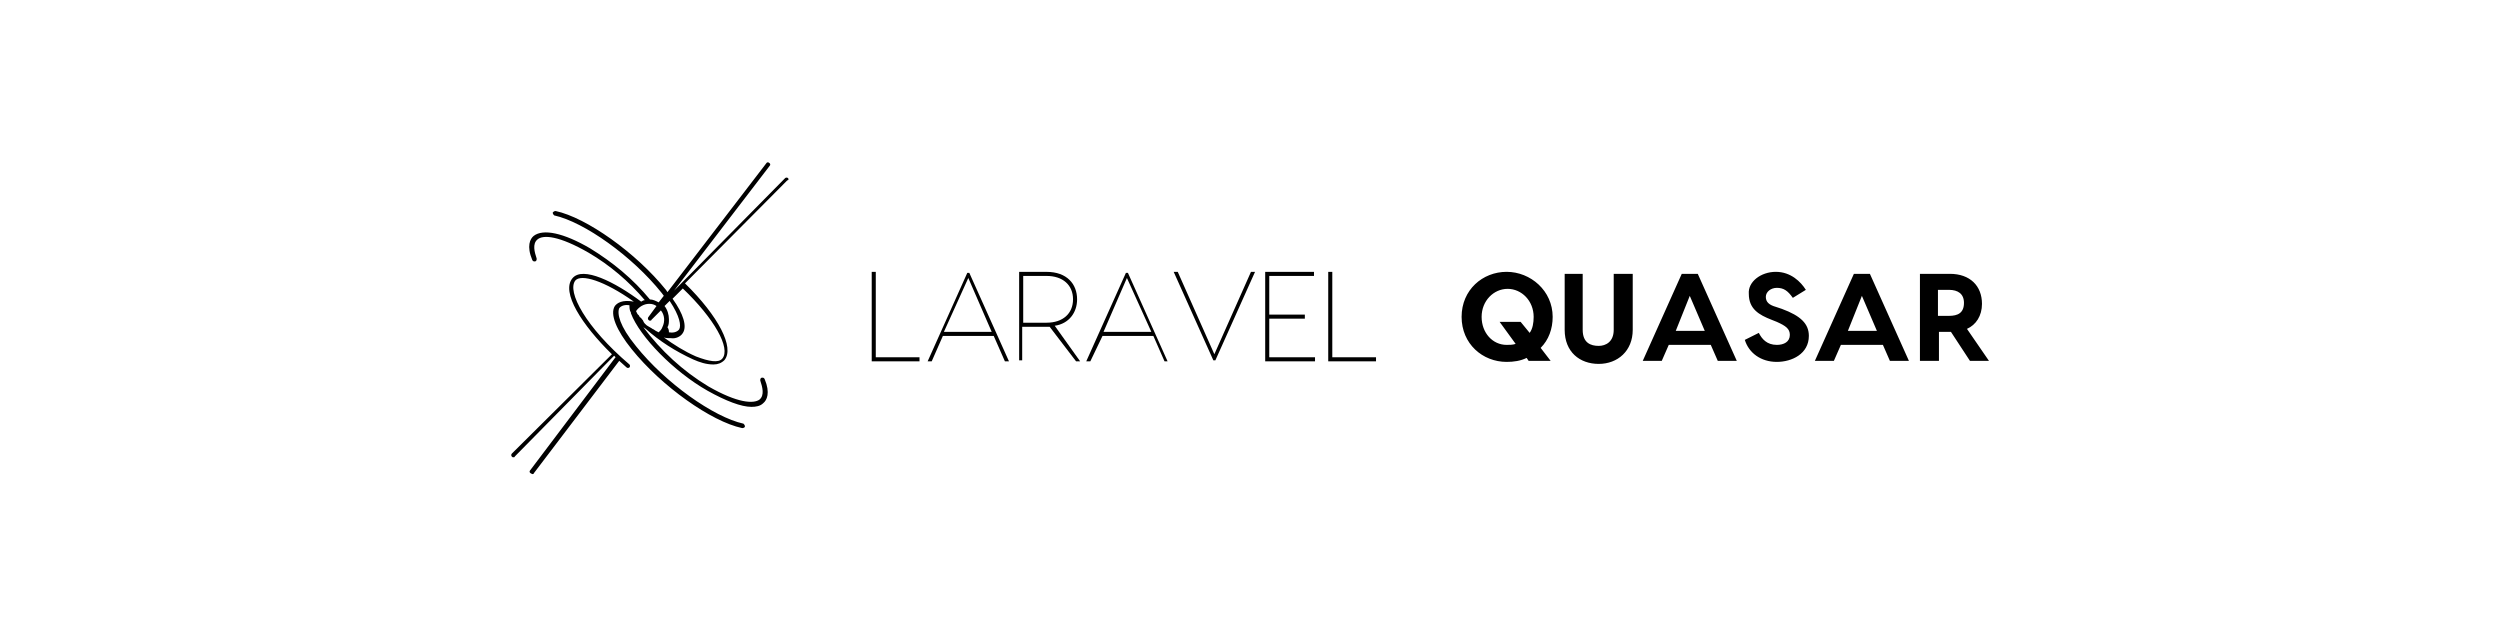
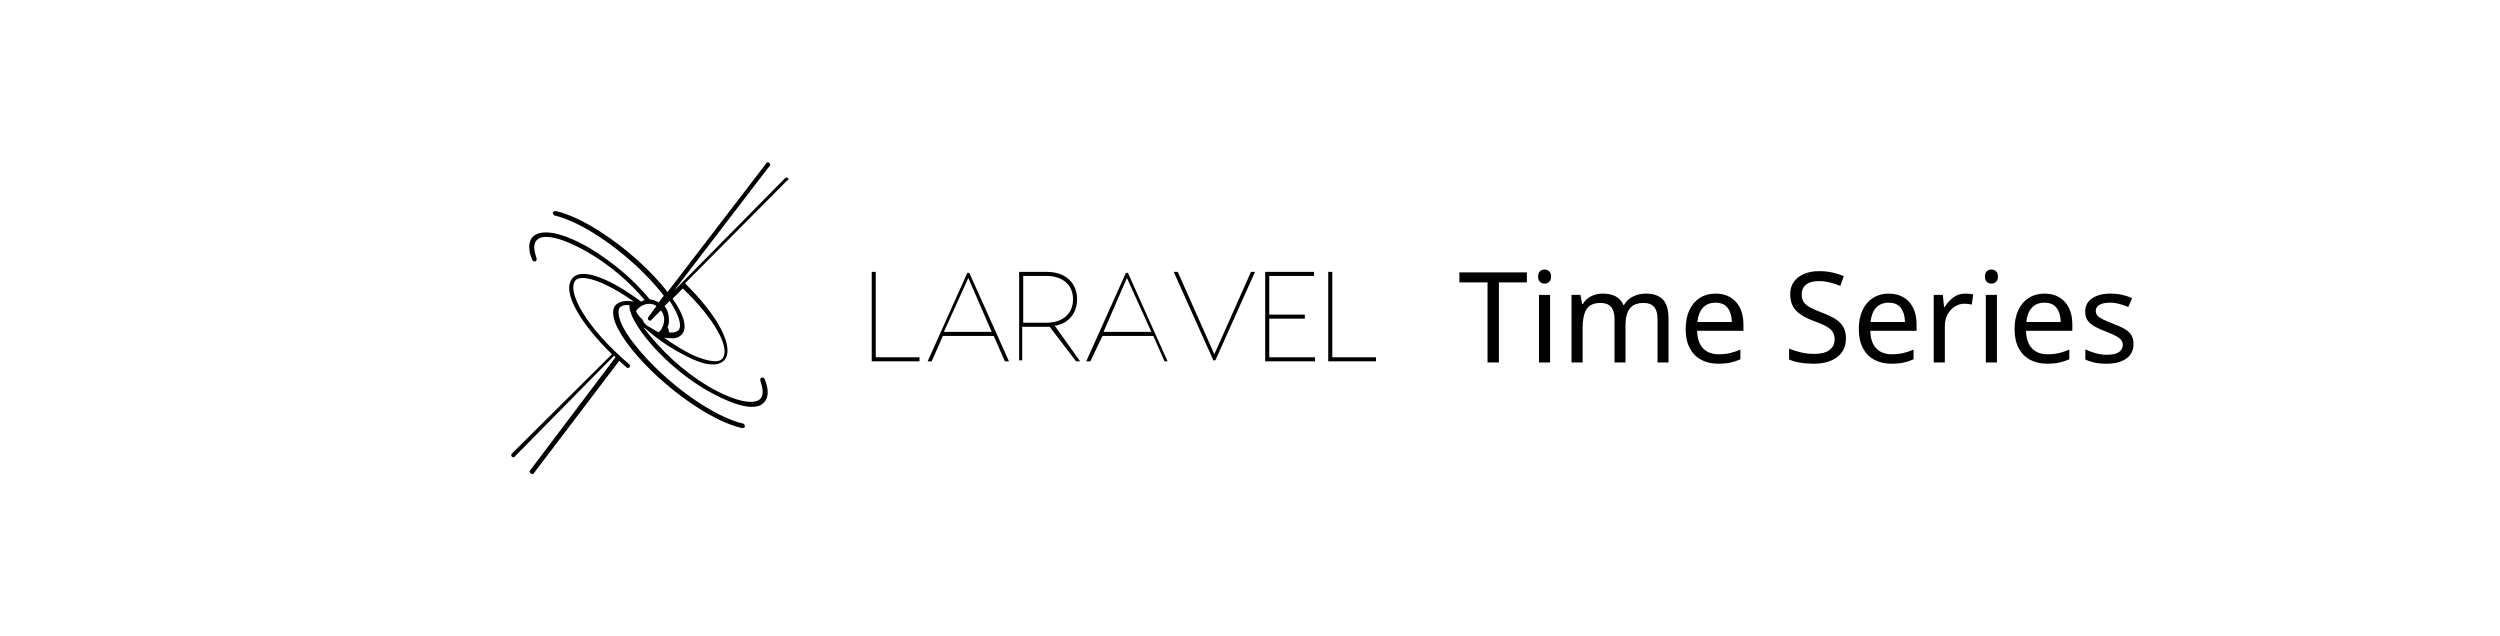
<svg xmlns="http://www.w3.org/2000/svg" version="1.1" id="Calque_1" x="0px" y="0px" viewBox="0 0 3172.3 806.3" style="enable-background:new 0 0 3172.3 806.3;" xml:space="preserve">
+   <style type="text/css">
+ 	.st0{fill:none;}
+ 	.st1{font-family:'Orkney-Bold';}
+ 	.st2{font-size:160px;}
+ </style>
  <g transform="scale(8.615072) translate(10, 10)">
    <g id="SvgjsG1144" transform="matrix(1.076334,0,0,1.076334,-21.15223,-17.02098)">
      <g>
-         <path d="M118.2,30.9c-0.1-0.1-0.3-0.1-0.4,0c0,0,0,0,0,0l-15.2,15.4l13.1-17.1c0.1-0.1,0.1-0.3-0.1-0.4c-0.1-0.1-0.3-0.1-0.4,0.1     l-13.5,17.6l-0.2-0.3c-4.1-5.1-10.9-9.9-15.1-10.8c-0.2,0-0.3,0.1-0.4,0.2c0,0.2,0.1,0.3,0.2,0.4c0,0,0,0,0,0     c4.1,0.9,10.7,5.6,14.7,10.6l0.3,0.4l-0.7,0.9c-0.4-0.2-0.8-0.4-1.2-0.4c-2.3-2.8-5.1-5.1-8.2-7c-3.6-2.1-6.4-2.7-7.7-1.7     c-0.5,0.4-1,1.4-0.2,3.3c0.1,0.2,0.2,0.2,0.4,0.2c0.2-0.1,0.2-0.2,0.2-0.4c0,0,0,0,0,0c-0.3-0.9-0.6-2,0.1-2.6     c0.8-0.7,3-0.5,7,1.8c2.9,1.7,5.5,3.9,7.7,6.5c-0.2,0-0.3,0.1-0.5,0.2c-3.6-2.7-8-4.9-9.4-3.2c-1.6,1.9,1.3,6.4,5.4,10.4     L80.4,68.6c-0.1,0.1-0.1,0.3,0,0.4c0,0,0,0,0,0c0.1,0.1,0.1,0.1,0.2,0.1c0.1,0,0.2,0,0.2-0.1l13.6-13.8l0.2,0.2L82.9,70.9     c-0.1,0.1-0.1,0.3,0.1,0.4c0.1,0,0.1,0.1,0.2,0.1c0.1,0,0.2,0,0.2-0.1l11.7-15.4c0.3,0.3,0.7,0.6,1,0.9c0.1,0.1,0.3,0.1,0.4,0     c0.1-0.1,0.1-0.3,0-0.4c-6-5.1-8.6-10-7.4-11.5c0.8-0.9,3.9,0,8,2.9c-1.6-0.3-2.3,0.2-2.6,0.6c-0.7,1.1,0.2,3.3,2.3,5.9     c4.1,5.1,10.9,9.9,15.1,10.8h0.1c0.1,0,0.3-0.1,0.3-0.2c0-0.2-0.1-0.3-0.2-0.4c-4.1-0.9-10.7-5.6-14.7-10.6     c-2.3-2.8-2.6-4.5-2.3-5.2c0.3-0.4,0.9-0.5,1.4-0.4c0,0.3,0,0.7,0.2,1c0,0,0,0,0,0.1c0,0,0,0,0,0c1.2,3.2,5.9,8,10.5,10.6     c2.5,1.4,4.6,2.2,6,2.2c0.6,0,1.2-0.1,1.6-0.5c0.5-0.4,1-1.4,0.2-3.3c-0.1-0.2-0.2-0.2-0.4-0.2c0,0,0,0,0,0     c-0.2,0.1-0.2,0.2-0.2,0.4c0.3,0.9,0.6,2-0.1,2.6c-0.8,0.6-3,0.5-7-1.8c-3.5-2.1-6.5-4.9-8.9-8.1l0.3,0.2c0,0,0,0,0,0     c1.9,1.7,4.1,3.1,6.5,4.2c0.9,0.4,1.8,0.7,2.8,0.7c0.6,0,1.1-0.2,1.5-0.6c1.4-1.7-0.8-6-5.4-10.5l14-14.1     C118.3,31.2,118.3,31,118.2,30.9C118.2,30.9,118.2,30.9,118.2,30.9z M101.7,51.3c0.2-0.3,0.2-0.7,0.2-1.1c0-0.6-0.2-1.3-0.6-1.8     l0.7-0.7c1.4,2.1,1.6,3.4,1.3,3.9c-0.3,0.4-0.9,0.5-1.4,0.4C101.9,51.8,101.9,51.6,101.7,51.3z M98.3,50.3l-0.1-0.1     C98.1,50,98,50,97.9,49.9l-0.1-0.2l-0.2-0.2l-0.1-0.2l-0.1-0.2c0.4-0.6,1.1-1,1.8-1c0.4,0,0.7,0.1,1,0.3l-1.1,1.5     c-0.1,0.1-0.1,0.3,0,0.4c0.1,0.1,0.1,0.1,0.2,0.1c0.1,0,0.2,0,0.2-0.1l1.3-1.3c0.5,0.6,0.6,1.5,0.2,2.3c-0.1,0.3-0.3,0.5-0.5,0.7     l-0.2-0.1l-0.2-0.1l-0.3-0.2l-0.2-0.1c-0.1-0.1-0.2-0.1-0.3-0.2c-0.1,0-0.1-0.1-0.2-0.1c-0.2-0.1-0.3-0.2-0.5-0.4     S98.4,50.4,98.3,50.3z M109.2,55.6c-0.5,0.6-1.8,0.4-3.6-0.3c-1.6-0.7-3-1.6-4.4-2.6c0.3,0.1,0.6,0.1,1,0.1     c0.6,0.1,1.3-0.2,1.6-0.7c0.6-0.9,0.1-2.6-1.4-4.7l1.4-1.4C108.1,50.1,110.4,54.2,109.2,55.6z" />
+         <path d="M118.2,30.9c-0.1-0.1-0.3-0.1-0.4,0l0,0l-15.2,15.4l13.1-17.1c0.1-0.1,0.1-0.3-0.1-0.4c-0.1-0.1-0.3-0.1-0.4,0.1     l-13.5,17.6l-0.2-0.3c-4.1-5.1-10.9-9.9-15.1-10.8c-0.2,0-0.3,0.1-0.4,0.2c0,0.2,0.1,0.3,0.2,0.4l0,0c4.1,0.9,10.7,5.6,14.7,10.6     l0.3,0.4l-0.7,0.9c-0.4-0.2-0.8-0.4-1.2-0.4c-2.3-2.8-5.1-5.1-8.2-7c-3.6-2.1-6.4-2.7-7.7-1.7c-0.5,0.4-1,1.4-0.2,3.3     c0.1,0.2,0.2,0.2,0.4,0.2c0.2-0.1,0.2-0.2,0.2-0.4l0,0c-0.3-0.9-0.6-2,0.1-2.6c0.8-0.7,3-0.5,7,1.8c2.9,1.7,5.5,3.9,7.7,6.5     c-0.2,0-0.3,0.1-0.5,0.2c-3.6-2.7-8-4.9-9.4-3.2C87.1,46.5,90,51,94.1,55L80.4,68.6c-0.1,0.1-0.1,0.3,0,0.4l0,0     c0.1,0.1,0.1,0.1,0.2,0.1s0.2,0,0.2-0.1l13.6-13.8l0.2,0.2L82.9,70.9c-0.1,0.1-0.1,0.3,0.1,0.4c0.1,0,0.1,0.1,0.2,0.1     s0.2,0,0.2-0.1l11.7-15.4c0.3,0.3,0.7,0.6,1,0.9c0.1,0.1,0.3,0.1,0.4,0s0.1-0.3,0-0.4c-6-5.1-8.6-10-7.4-11.5     c0.8-0.9,3.9,0,8,2.9c-1.6-0.3-2.3,0.2-2.6,0.6c-0.7,1.1,0.2,3.3,2.3,5.9c4.1,5.1,10.9,9.9,15.1,10.8h0.1c0.1,0,0.3-0.1,0.3-0.2     c0-0.2-0.1-0.3-0.2-0.4c-4.1-0.9-10.7-5.6-14.7-10.6c-2.3-2.8-2.6-4.5-2.3-5.2c0.3-0.4,0.9-0.5,1.4-0.4c0,0.3,0,0.7,0.2,1     c0,0,0,0,0,0.1l0,0c1.2,3.2,5.9,8,10.5,10.6c2.5,1.4,4.6,2.2,6,2.2c0.6,0,1.2-0.1,1.6-0.5c0.5-0.4,1-1.4,0.2-3.3     c-0.1-0.2-0.2-0.2-0.4-0.2l0,0c-0.2,0.1-0.2,0.2-0.2,0.4c0.3,0.9,0.6,2-0.1,2.6c-0.8,0.6-3,0.5-7-1.8c-3.5-2.1-6.5-4.9-8.9-8.1     l0.3,0.2l0,0c1.9,1.7,4.1,3.1,6.5,4.2c0.9,0.4,1.8,0.7,2.8,0.7c0.6,0,1.1-0.2,1.5-0.6c1.4-1.7-0.8-6-5.4-10.5l14-14.1     C118.3,31.2,118.3,31,118.2,30.9L118.2,30.9z M101.7,51.3c0.2-0.3,0.2-0.7,0.2-1.1c0-0.6-0.2-1.3-0.6-1.8l0.7-0.7     c1.4,2.1,1.6,3.4,1.3,3.9c-0.3,0.4-0.9,0.5-1.4,0.4C101.9,51.8,101.9,51.6,101.7,51.3z M98.3,50.3L98.3,50.3     C98.1,50,98,50,97.9,49.9l-0.1-0.2l-0.2-0.2l-0.1-0.2l-0.1-0.2c0.4-0.6,1.1-1,1.8-1c0.4,0,0.7,0.1,1,0.3l-1.1,1.5     c-0.1,0.1-0.1,0.3,0,0.4c0.1,0.1,0.1,0.1,0.2,0.1s0.2,0,0.2-0.1l1.3-1.3c0.5,0.6,0.6,1.5,0.2,2.3c-0.1,0.3-0.3,0.5-0.5,0.7     l-0.2-0.1l-0.2-0.1l-0.3-0.2l-0.2-0.1c-0.1-0.1-0.2-0.1-0.3-0.2c-0.1,0-0.1-0.1-0.2-0.1c-0.2-0.1-0.3-0.2-0.5-0.4     S98.4,50.4,98.3,50.3z M109.2,55.6c-0.5,0.6-1.8,0.4-3.6-0.3c-1.6-0.7-3-1.6-4.4-2.6c0.3,0.1,0.6,0.1,1,0.1     c0.6,0.1,1.3-0.2,1.6-0.7c0.6-0.9,0.1-2.6-1.4-4.7l1.4-1.4C108.1,50.1,110.4,54.2,109.2,55.6z" />
      </g>
    </g>
    <g id="SvgjsG1145" transform="matrix(1.497562,0,0,1.497562,83.20292,17.01463)">
-       <path d="M23.9,17.1h4.3v0.4h-4.7V8.7h0.4C23.9,8.7,23.9,17.1,23.9,17.1z M36.6,17.5L35.5,15h-5l-1.1,2.5H29l3.9-8.7h0.2l3.9,8.7    H36.6z M30.6,14.6h4.7L33,9.3L30.6,14.6z M44,17.5h-0.4L41,14.1c-0.1,0-0.2,0-0.4,0h-2.3v3.3H38V8.7h2.7c2,0,3,1.2,3,2.7    c0,1.3-0.8,2.4-2.2,2.6L44,17.5z M38.4,13.7h2.3c1.6,0,2.6-0.9,2.6-2.3c0-1.4-1-2.3-2.6-2.3h-2.3V13.7z M52.3,17.5L51.2,15h-5    L45,17.5h-0.4l3.9-8.7h0.2l3.9,8.7H52.3L52.3,17.5z M46.3,14.6H51l-2.4-5.3L46.3,14.6z M60.8,8.7h0.4l-3.9,8.7h-0.2l-3.9-8.7h0.4    l3.6,8.1L60.8,8.7z M62.6,17.1h4.5v0.4h-4.8h-0.1V8.7h0.4H67v0.4h-4.4v3.8h3.5v0.4h-3.5L62.6,17.1L62.6,17.1z M68.8,17.1h4.3v0.4    h-4.7V8.7h0.4V17.1L68.8,17.1z" />
+       <path d="M23.9,17.1h4.3v0.4h-4.7V8.7h0.4V17.1z M36.6,17.5L35.5,15h-5l-1.1,2.5H29l3.9-8.7h0.2l3.9,8.7H36.6z M30.6,14.6h4.7    L33,9.3L30.6,14.6z M44,17.5h-0.4L41,14.1c-0.1,0-0.2,0-0.4,0h-2.3v3.3H38V8.7h2.7c2,0,3,1.2,3,2.7c0,1.3-0.8,2.4-2.2,2.6L44,17.5    z M38.4,13.7h2.3c1.6,0,2.6-0.9,2.6-2.3s-1-2.3-2.6-2.3h-2.3V13.7z M52.3,17.5L51.2,15h-5L45,17.5h-0.4l3.9-8.7h0.2l3.9,8.7H52.3    L52.3,17.5z M46.3,14.6H51l-2.4-5.3L46.3,14.6z M60.8,8.7h0.4l-3.9,8.7h-0.2l-3.9-8.7h0.4l3.6,8.1L60.8,8.7z M62.6,17.1h4.5v0.4    h-4.8h-0.1V8.7h0.4H67v0.4h-4.4v3.8h3.5v0.4h-3.5V17.1L62.6,17.1z M68.8,17.1h4.3v0.4h-4.7V8.7h0.4L68.8,17.1L68.8,17.1z" />
    </g>
-     <g id="SvgjsG1146" transform="matrix(1.473979,0,0,1.473979,213.8295,17.50989)">
-       <path d="M3.3,13c0,1.2-0.4,2.3-1.2,3.1l1,1.3H0.9l-0.2-0.3c-0.6,0.3-1.3,0.4-2,0.4c-2.4,0-4.5-1.8-4.5-4.5s2.1-4.5,4.5-4.5    S3.3,10.4,3.3,13L3.3,13z M-1.3,15.8c0.3,0,0.6,0,0.9-0.1L-2,13.5h2.1L1,14.6c0.3-0.4,0.4-1,0.4-1.6c0-1.6-1.2-2.8-2.6-2.8    s-2.6,1.2-2.6,2.8S-2.7,15.8-1.3,15.8L-1.3,15.8z M9.5,8.7h1.8v5.6c0,2.1-1.5,3.4-3.4,3.4s-3.4-1.2-3.4-3.4V8.7h1.8v5.6    c0,1.3,0.8,1.6,1.6,1.6c0.7,0,1.5-0.4,1.5-1.6V8.7L9.5,8.7z M19.8,17.4l-0.7-1.6h-4.2l-0.7,1.6h-1.9l3.9-8.7h1.6l3.9,8.7H19.8    L19.8,17.4z M15.6,14.4h2.9l-1.5-3.5L15.6,14.4z M25.6,8.5c1.5,0,2.5,1,3,1.8l-1.3,0.8c-0.5-0.7-0.9-1-1.6-1    c-0.6,0-1.1,0.4-1.1,0.9c0,0.5,0.3,0.8,1,1l0.6,0.2c1.9,0.7,2.7,1.5,2.7,2.7c0,1.8-1.7,2.6-3.2,2.6c-1.6,0-2.8-0.9-3.2-2.2    l1.4-0.7c0.3,0.6,0.8,1.2,1.8,1.2c0.7,0,1.3-0.3,1.3-1c0-0.6-0.4-0.9-1.3-1.3l-0.5-0.2c-1.3-0.5-2.3-1.1-2.3-2.6    C22.8,9.5,24.1,8.5,25.6,8.5L25.6,8.5z M37,17.4l-0.7-1.6h-4.2l-0.7,1.6h-1.9l3.9-8.7h1.6l3.9,8.7H37z M32.8,14.4h2.9l-1.5-3.5    L32.8,14.4z M46.9,17.4h-1.9l-1.9-2.9h0h-1.2v2.9H40V8.7H43c2,0,3.2,1.2,3.2,3c0,1.2-0.6,2.1-1.5,2.5L46.9,17.4z M41.8,10.3v2.6    h1.1c0.9,0,1.5-0.3,1.5-1.3c0-0.9-0.6-1.3-1.5-1.3H41.8z" />
-     </g>
+     <rect x="-261" y="-49.3" class="st0" width="1053.9" height="178.1" />
+     <text transform="matrix(0.1161 0 0 0.1161 204.771 43.3874)" class="st1 st2">Time Series</text>
  </g>
</svg>
